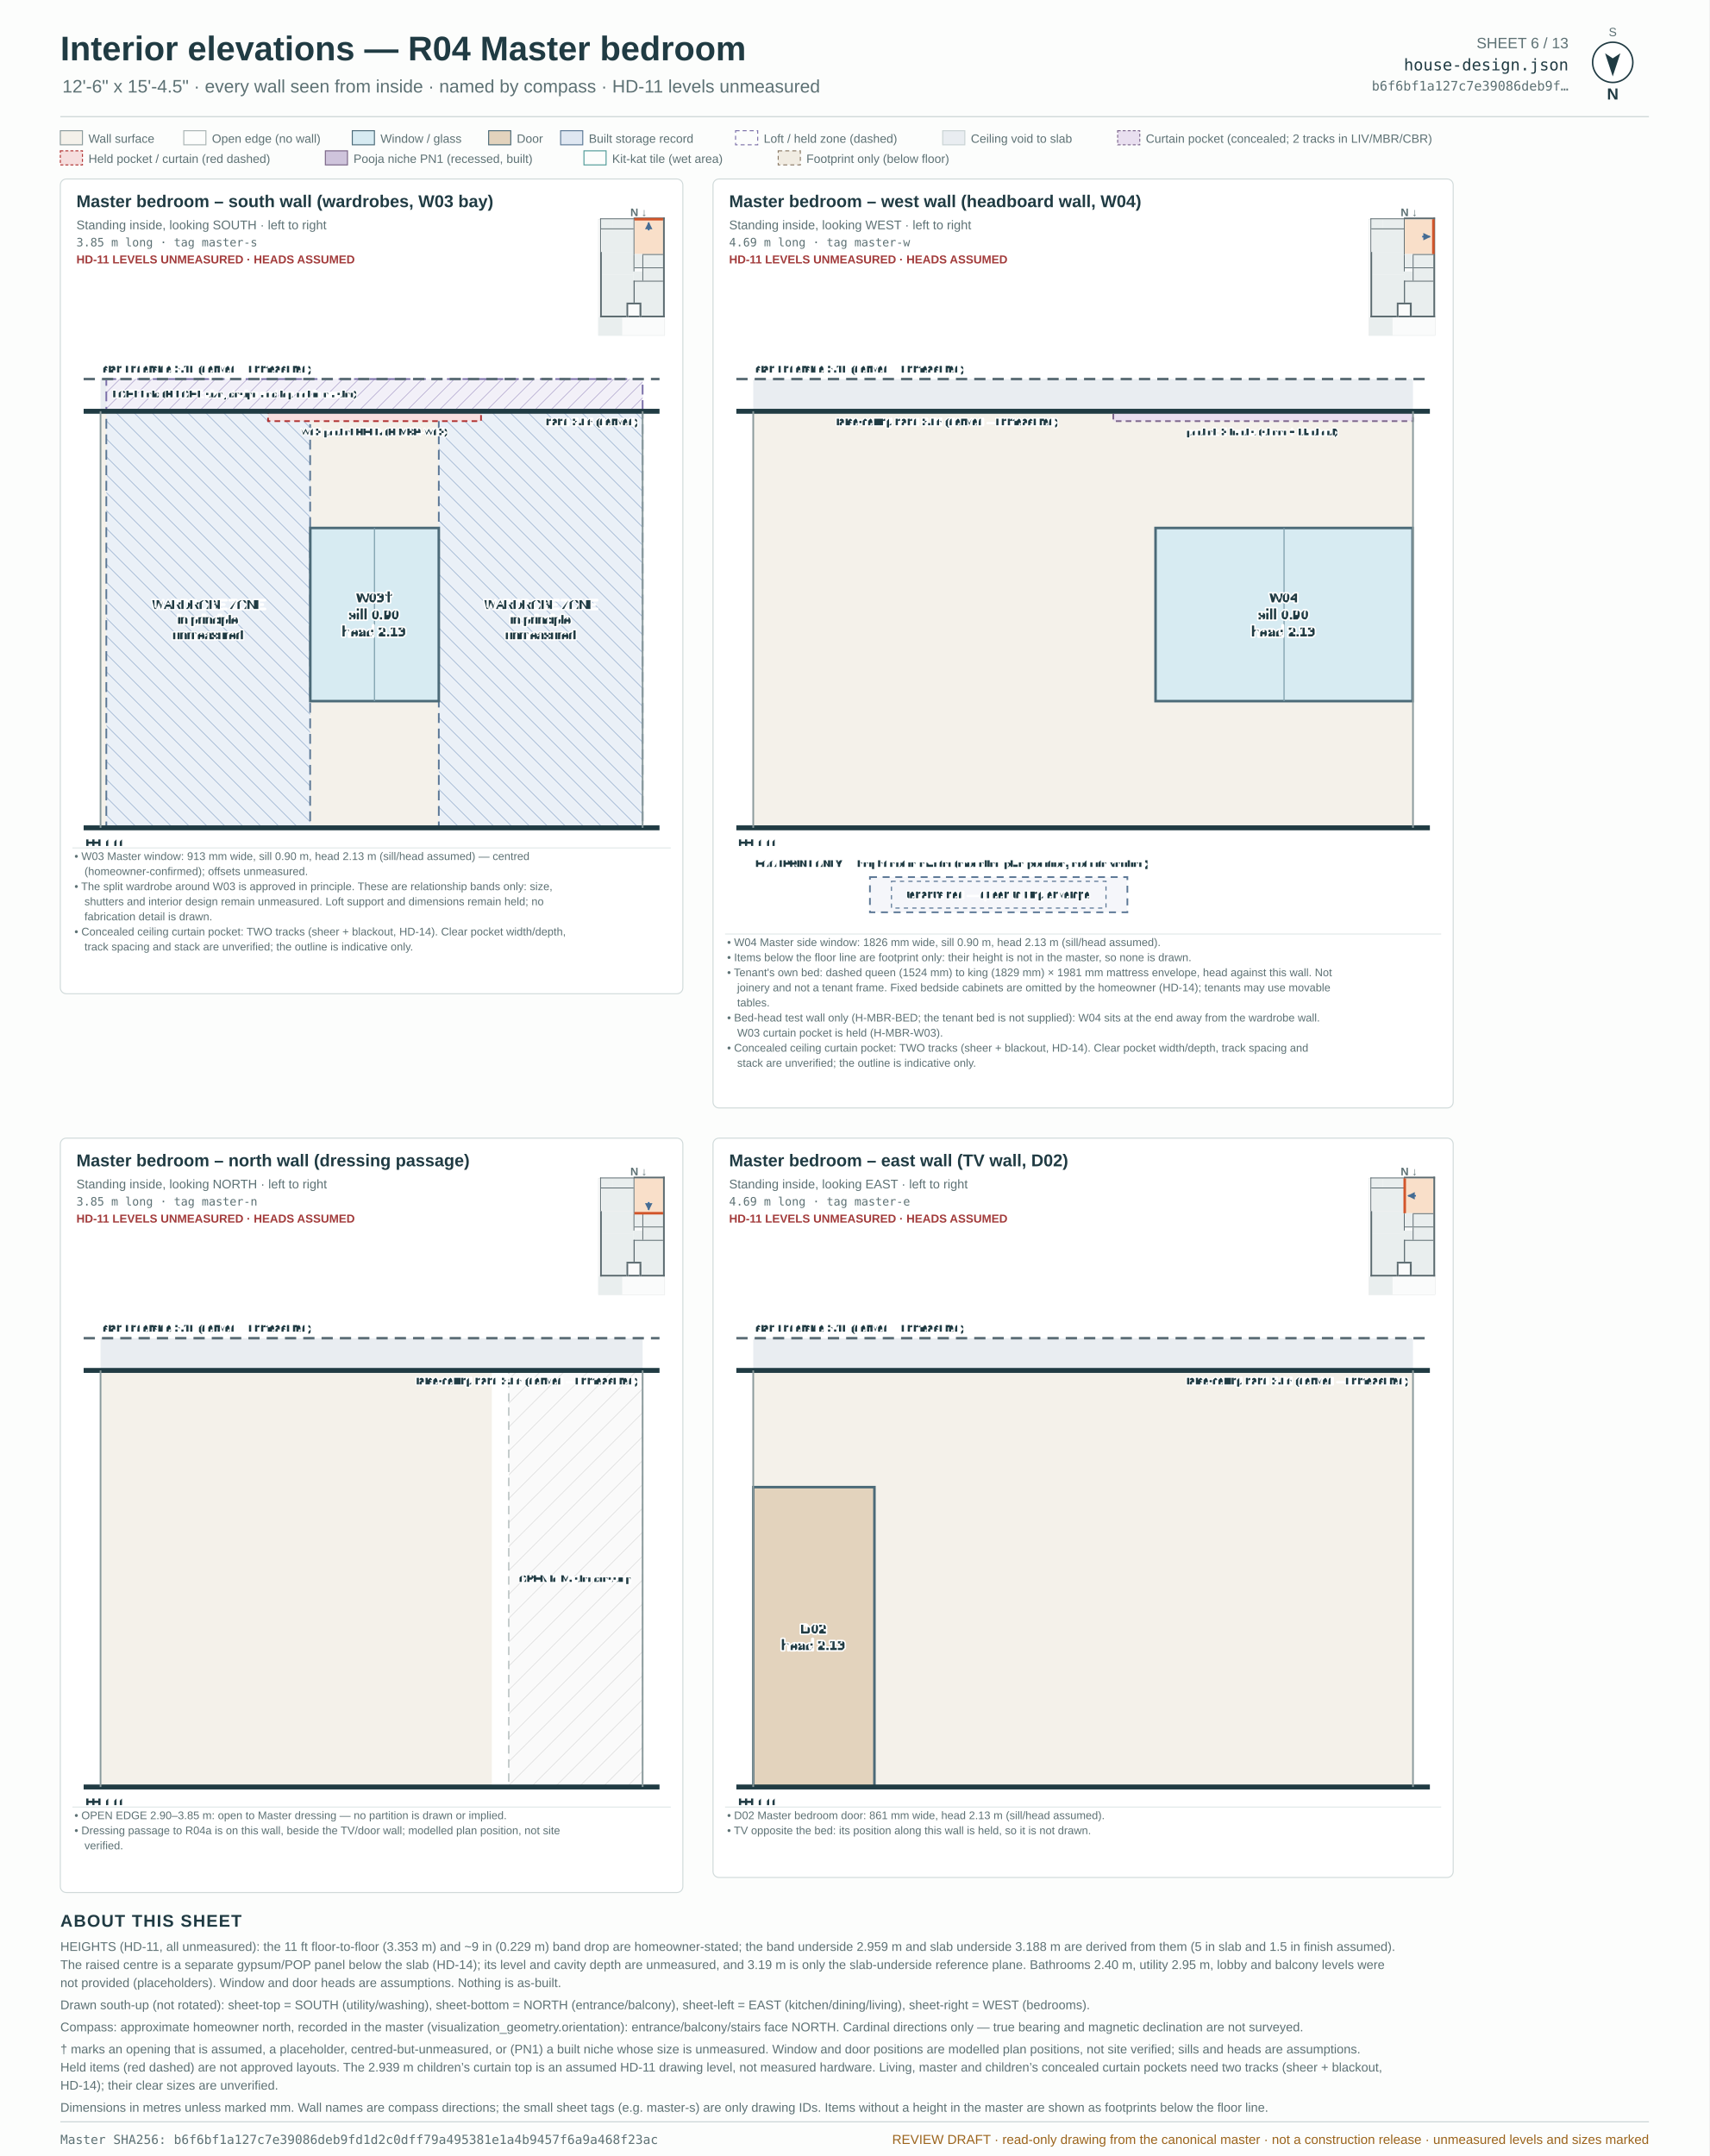
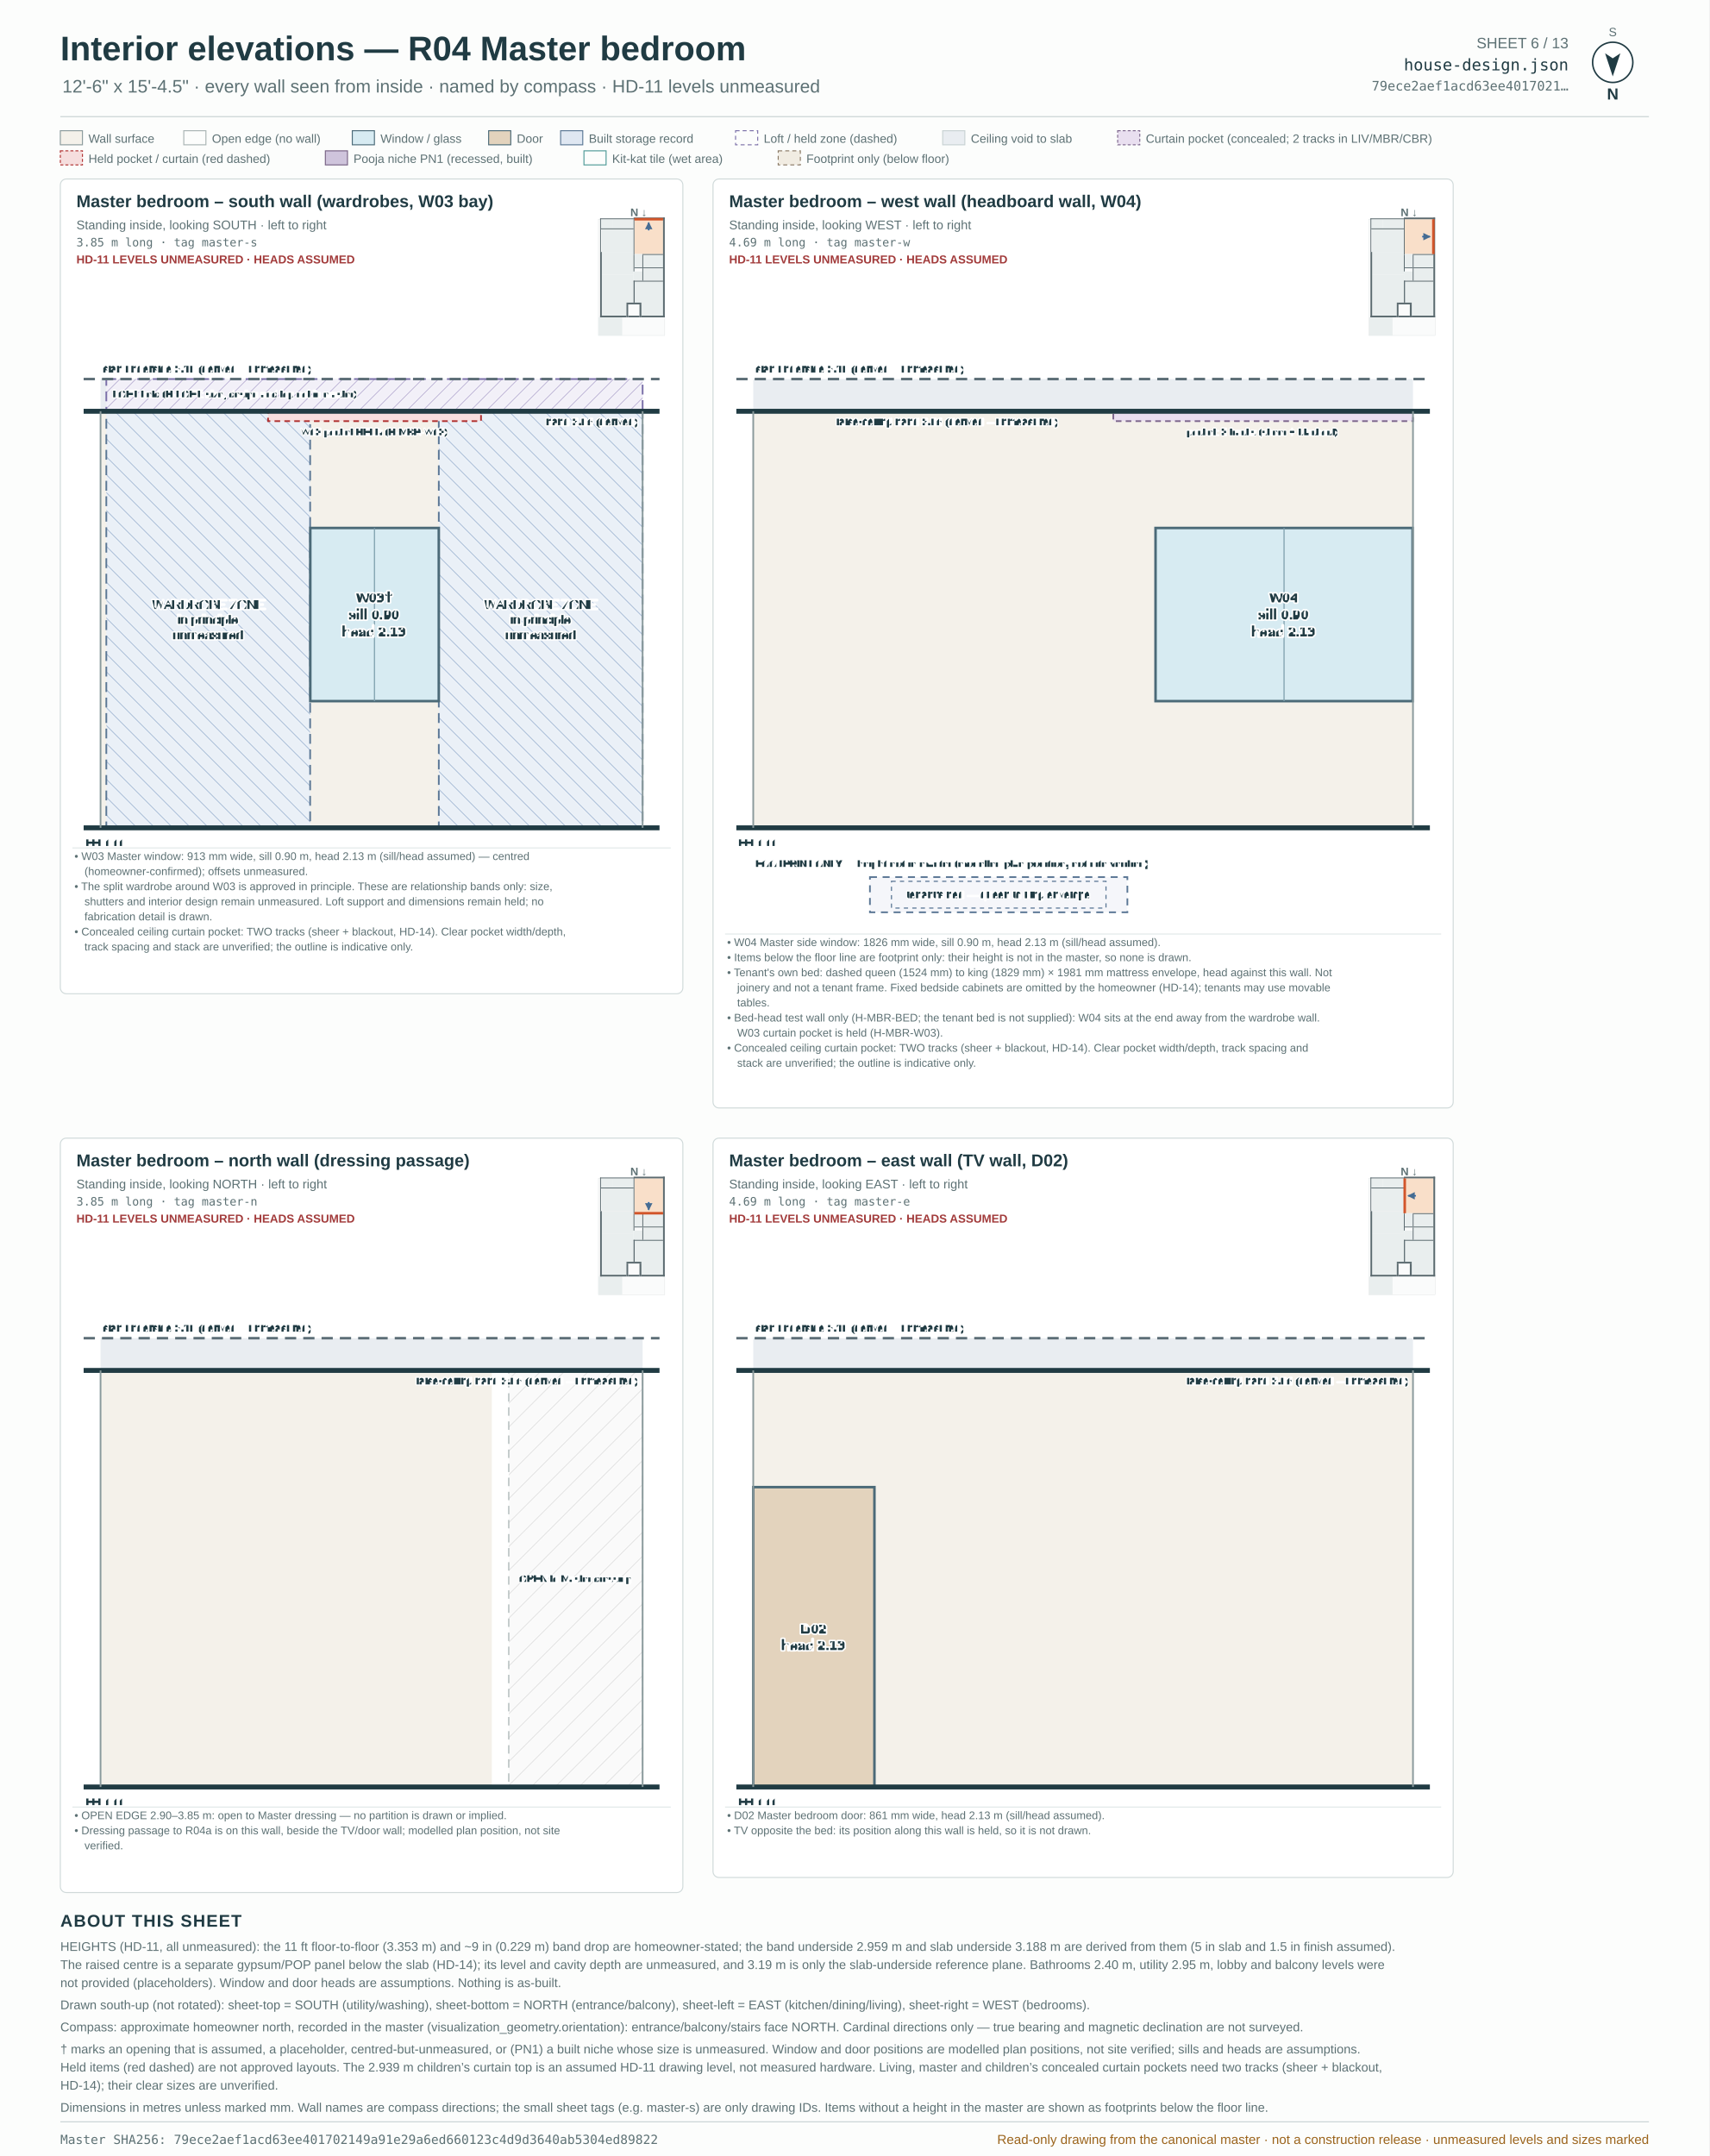
<svg xmlns="http://www.w3.org/2000/svg" width="1700" height="2144.156" viewBox="0 0 1700 2144.156" role="img" aria-labelledby="t d">
  <defs>
    <pattern id="hold" width=".10" height=".10" patternUnits="userSpaceOnUse" patternTransform="rotate(45)">
      <rect width=".10" height=".10" fill="#fbf0d7" />
      <path d="M0 0V.10" stroke="#cf9a43" stroke-width=".02" />
    </pattern>
    <pattern id="zone" width=".09" height=".09" patternUnits="userSpaceOnUse" patternTransform="rotate(-45)">
      <rect width=".09" height=".09" fill="#eaf0f7" />
      <path d="M0 0V.09" stroke="#a9bdd6" stroke-width=".011" />
    </pattern>
    <pattern id="loft" width=".08" height=".08" patternUnits="userSpaceOnUse" patternTransform="rotate(45)">
      <rect width=".08" height=".08" fill="#f2f0f8" />
      <path d="M0 0V.08" stroke="#b9b1d3" stroke-width=".010" />
    </pattern>
    <pattern id="beam" width=".08" height=".08" patternUnits="userSpaceOnUse" patternTransform="rotate(45)">
      <rect width=".08" height=".08" fill="#ecd9bd" />
      <path d="M0 0V.08" stroke="#c49a5c" stroke-width=".012" />
    </pattern>
    <pattern id="feature" width=".06" height=".06" patternUnits="userSpaceOnUse" patternTransform="rotate(90)">
      <rect width=".06" height=".06" fill="#bfe0dc" />
      <path d="M0 0V.06" stroke="#5aa39b" stroke-width=".012" />
    </pattern>
    <pattern id="plain" width=".15" height=".15" patternUnits="userSpaceOnUse">
      <rect width=".15" height=".15" fill="#f3f6f6" />
      <path d="M0 0H.15V.15" fill="none" stroke="#d6dfdf" stroke-width=".006" />
    </pattern>
    <pattern id="nowall" width=".12" height=".12" patternUnits="userSpaceOnUse" patternTransform="rotate(45)">
      <rect width=".12" height=".12" fill="#fafafa" />
      <path d="M0 0V.12" stroke="#d9d9d9" stroke-width=".008" />
    </pattern>
    <marker id="arrow" viewBox="0 0 10 10" refX="9" refY="5" markerWidth="5" markerHeight="5" orient="auto-start-reverse">
      <path d="M0 0L10 5L0 10z" fill="#466c92" />
    </marker>
  </defs>
  <style>text{font-family:"Segoe UI",Arial,sans-serif;fill:#203b43}
.mono{font-family:Consolas,monospace}.muted{fill:#5d7174}.green{fill:#266c5c}.blue{fill:#3d6288}.amber{fill:#9b641c}.red{fill:#a23b3b}
.title{font-size:34px;font-weight:600}.sub{font-size:18px}.sect{font-size:17px;font-weight:650;letter-spacing:1px}
.halo{paint-order:stroke;stroke:#fff;stroke-linejoin:round}</style>
  <rect width="1700" height="2144.156" fill="#fcfdfc" />
  <text x="60.00" y="60.00" font-size="34" class="title" text-anchor="start">Interior elevations — R04 Master bedroom</text>
  <text x="62.00" y="92.00" font-size="18" class="muted sub" text-anchor="start">12'-6" x 15'-4.5" · every wall seen from inside · named by compass · HD-11 levels unmeasured</text>
  <text x="1560.00" y="48.00" font-size="15" class="muted" text-anchor="end">SHEET 6 / 13</text>
  <text x="1560.00" y="70.00" font-size="16" class="mono" text-anchor="end">house-design.json</text>
-   <text x="1560.00" y="90.00" font-size="13" class="mono muted" text-anchor="end">b6f6bf1a127c7e39086deb9f…</text>
+   <text x="1560.00" y="90.00" font-size="13" class="mono muted" text-anchor="end">79ece2aef1acd63ee4017021…</text>
  <g id="north-arrow" data-north="sheet-bottom" transform="translate(1604 62)">
    <circle r="20" fill="#fff" stroke="#203b43" stroke-width="1.5" />
    <path d="M0 14L7.6 -9.0L0 -4.0L-7.6 -9.0Z" fill="#203b43" />
    <text y="37" font-size="16" font-weight="700" text-anchor="middle">N</text>
    <text y="-26" font-size="12" class="muted" text-anchor="middle">S</text>
  </g>
  <path d="M60 116H1640" stroke="#c8d2d3" />
  <rect x="60" y="130" width="22" height="14" fill="#f4f1ea" stroke="#8a9a9c" />
  <text x="88.00" y="142.00" font-size="12" class="muted" text-anchor="start">Wall surface</text>
  <rect x="182.8" y="130" width="22" height="14" fill="url(#nowall)" stroke="#a9b4b4" />
  <text x="210.80" y="142.00" font-size="12" class="muted" text-anchor="start">Open edge (no wall)</text>
  <rect x="350.4" y="130" width="22" height="14" fill="#d7ebf2" stroke="#4b6a78" />
  <text x="378.40" y="142.00" font-size="12" class="muted" text-anchor="start">Window / glass</text>
  <rect x="486" y="130" width="22" height="14" fill="#e3d3bd" stroke="#4b6a78" />
  <text x="514.00" y="142.00" font-size="12" class="muted" text-anchor="start">Door</text>
  <rect x="557.6" y="130" width="22" height="14" fill="#dfe7f2" stroke="#5b7795" />
  <text x="585.60" y="142.00" font-size="12" class="muted" text-anchor="start">Built storage record</text>
  <rect x="731.6" y="130" width="22" height="14" fill="url(#loft)" stroke="#7a6fa8" stroke-dasharray="4 3" />
  <text x="759.60" y="142.00" font-size="12" class="muted" text-anchor="start">Loft / held zone (dashed)</text>
  <rect x="937.6" y="130" width="22" height="14" fill="#e9edf1" stroke="#c8d2d3" />
  <text x="965.60" y="142.00" font-size="12" class="muted" text-anchor="start">Ceiling void to slab</text>
  <rect x="1111.6" y="130" width="22" height="14" fill="#e9dff0" stroke="#7c658c" stroke-dasharray="3 2" />
  <text x="1139.60" y="142.00" font-size="12" class="muted" text-anchor="start">Curtain pocket (concealed; 2 tracks in LIV/MBR/CBR)</text>
  <rect x="60" y="150" width="22" height="14" fill="#f6dede" stroke="#b02f2f" stroke-dasharray="3 2" />
  <text x="88.00" y="162.00" font-size="12" class="muted" text-anchor="start">Held pocket / curtain (red dashed)</text>
  <rect x="323.6" y="150" width="22" height="14" fill="#cfc4dc" stroke="#786385" />
  <text x="351.60" y="162.00" font-size="12" class="muted" text-anchor="start">Pooja niche PN1 (recessed, built)</text>
  <rect x="580.8" y="150" width="22" height="14" fill="url(#feature)" stroke="#4f9a98" />
  <text x="608.80" y="162.00" font-size="12" class="muted" text-anchor="start">Kit-kat tile (wet area)</text>
  <rect x="774" y="150" width="22" height="14" fill="#f1ece2" stroke="#8a7a66" stroke-dasharray="4 3" />
  <text x="802.00" y="162.00" font-size="12" class="muted" text-anchor="start">Footprint only (below floor)</text>
  <g data-panel-id="master-s" data-room-id="master" data-wall-dir="S">
    <rect x="60" y="178" width="619.161" height="810.278" fill="#fff" stroke="#cfd9d9" rx="6" />
    <text x="76.00" y="206.00" font-size="17" class="" text-anchor="start" font-weight="600">Master bedroom – south wall (wardrobes, W03 bay)</text>
    <text x="76.00" y="228.00" font-size="12.5" class="muted" text-anchor="start">Standing inside, looking SOUTH · left to right</text>
    <text x="76.00" y="245.00" font-size="11.5" class="muted mono" text-anchor="start">3.85 m long · tag master-s</text>
    <text x="76.00" y="262.00" font-size="11.5" class="red" text-anchor="start" font-weight="700">HD-11 LEVELS UNMEASURED · HEADS ASSUMED</text>
    <g data-keyplan="master-s" transform="translate(595.16 218.00) scale(7.4) translate(-0.2277 -0.2246)">
      <rect x="0.228" y="0.225" width="8.919" height="15.628" fill="#fafbfb" stroke="#d5dddd" stroke-width="0.04" />
      <path d="M0.57 0.228L2.094 0.228L2.094 1.461L0.57 1.461Z" fill="#e9eeee" stroke="none" stroke-width="0" />
      <path d="M2.094 0.228L4.955 0.228L4.955 1.461L2.094 1.461Z" fill="#e9eeee" stroke="none" stroke-width="0" />
      <path d="M0.685 1.576L4.955 1.576L4.955 4.623L0.685 4.623Z" fill="#e9eeee" stroke="none" stroke-width="0" />
      <path d="M0.685 4.623L4.955 4.623L4.955 7.706L0.685 7.706Z" fill="#e9eeee" stroke="none" stroke-width="0" />
      <path d="M0.685 7.706L4.955 7.706L4.955 11.445L4.001 11.445L4.001 13.185L0.685 13.185Z" fill="#e9eeee" stroke="none" stroke-width="0" />
      <path d="M5.064 0.225L8.915 0.225L8.915 4.912L5.064 4.912Z" fill="#f9dfc9" stroke="none" stroke-width="0" />
      <path d="M5.064 4.912L6.136 4.912L6.136 6.704L5.064 6.704Z" fill="#e9eeee" stroke="none" stroke-width="0" />
      <path d="M4.955 7.245L6.136 7.245L6.136 8.495L4.955 8.495Z" fill="#e9eeee" stroke="none" stroke-width="0" />
      <path d="M5.105 8.612L8.915 8.612L8.915 13.184L6.005 13.184L6.005 11.434L5.105 11.434Z" fill="#e9eeee" stroke="none" stroke-width="0" />
      <path d="M0.228 13.413L3.428 13.413L3.428 15.853L0.228 15.853Z" fill="#e9eeee" stroke="none" stroke-width="0" />
      <path d="M6.248 5.027L8.915 5.027L8.915 6.703L6.248 6.703Z" fill="#e9eeee" stroke="none" stroke-width="0" />
      <path d="M6.248 6.816L8.915 6.816L8.915 8.492L6.248 8.492Z" fill="#e9eeee" stroke="none" stroke-width="0" />
      <rect x="0.458" y="0.113" width="0.112" height="4.511" fill="#5c6b70" stroke="none" stroke-width="0" />
      <rect x="0.458" y="4.623" width="0.227" height="8.789" fill="#5c6b70" stroke="none" stroke-width="0" />
      <rect x="0.458" y="0.113" width="4.497" height="0.115" fill="#5c6b70" stroke="none" stroke-width="0" />
      <rect x="4.955" y="0" width="4.192" height="0.225" fill="#5c6b70" stroke="none" stroke-width="0" />
      <rect x="8.915" y="0" width="0.231" height="13.413" fill="#5c6b70" stroke="none" stroke-width="0" />
      <rect x="0.57" y="1.461" width="4.385" height="0.115" fill="#5c6b70" stroke="none" stroke-width="0" />
      <rect x="4.955" y="0.113" width="0.109" height="4.914" fill="#5c6b70" stroke="none" stroke-width="0" />
      <rect x="4.949" y="5.027" width="0.115" height="2.218" fill="#5c6b70" stroke="none" stroke-width="0" />
      <rect x="5.064" y="6.704" width="1.072" height="0.113" fill="#5c6b70" stroke="none" stroke-width="0" />
      <rect x="6.136" y="4.912" width="2.78" height="0.115" fill="#5c6b70" stroke="none" stroke-width="0" />
      <rect x="6.136" y="5.027" width="0.113" height="1.676" fill="#5c6b70" stroke="none" stroke-width="0" />
      <rect x="6.136" y="6.703" width="2.78" height="0.113" fill="#5c6b70" stroke="none" stroke-width="0" />
      <rect x="6.136" y="6.816" width="0.113" height="1.676" fill="#5c6b70" stroke="none" stroke-width="0" />
      <rect x="4.955" y="8.492" width="3.961" height="0.12" fill="#5c6b70" stroke="none" stroke-width="0" />
      <rect x="4.955" y="8.492" width="0.151" height="2.942" fill="#5c6b70" stroke="none" stroke-width="0" />
      <rect x="4.001" y="11.434" width="2.004" height="0.238" fill="#5c6b70" stroke="none" stroke-width="0" />
      <rect x="4.001" y="11.673" width="0.227" height="1.74" fill="#5c6b70" stroke="none" stroke-width="0" />
      <rect x="5.753" y="11.673" width="0.253" height="1.74" fill="#5c6b70" stroke="none" stroke-width="0" />
      <rect x="0.458" y="13.185" width="3.543" height="0.228" fill="#5c6b70" stroke="none" stroke-width="0" />
      <rect x="4.229" y="13.185" width="1.524" height="0.228" fill="#5c6b70" stroke="none" stroke-width="0" />
      <rect x="6.005" y="13.184" width="3.141" height="0.228" fill="#5c6b70" stroke="none" stroke-width="0" />
      <path d="M5.064 0.225L8.915 0.225" fill="none" stroke="#d2552a" stroke-width="0.34" stroke-linecap="butt" />
      <path d="M6.99 1.725L6.99 0.675" fill="none" stroke="#1d5fa8" stroke-width="0.2" marker-end="url(#arrow)" />
    </g>
    <text x="635.16" y="215.00" font-size="11" class="muted" text-anchor="middle" font-weight="700">N ↓</text>
    <g transform="translate(100 823.278) scale(140)">
      <rect x="0" y="-3.188" width="3.851" height="0.229" fill="#e9edf1" stroke="none" stroke-width="0" />
      <rect x="0" y="-2.959" width="3.851" height="2.959" fill="#f4f1ea" stroke="none" stroke-width="0" />
      <g data-zone="master-wardrobe-wall-held">
        <rect x="0.041" y="-2.959" width="1.448" height="2.959" fill="url(#zone)" stroke="#5b7795" stroke-width="0.012" stroke-dasharray=".07 .04" />
        <text x="0.765" y="-1.557" font-size="0.09" fill="#466c92" text-anchor="middle" class="halo" stroke-width="0.02">WARDROBE ZONE</text>
        <text x="0.765" y="-1.449" font-size="0.09" fill="#466c92" text-anchor="middle" class="halo" stroke-width="0.02">in principle</text>
        <text x="0.765" y="-1.341" font-size="0.09" fill="#466c92" text-anchor="middle" class="halo" stroke-width="0.02">unmeasured</text>
        <rect x="2.403" y="-2.959" width="1.448" height="2.959" fill="url(#zone)" stroke="#5b7795" stroke-width="0.012" stroke-dasharray=".07 .04" />
        <text x="3.127" y="-1.557" font-size="0.09" fill="#466c92" text-anchor="middle" class="halo" stroke-width="0.02">WARDROBE ZONE</text>
        <text x="3.127" y="-1.449" font-size="0.09" fill="#466c92" text-anchor="middle" class="halo" stroke-width="0.02">in principle</text>
        <text x="3.127" y="-1.341" font-size="0.09" fill="#466c92" text-anchor="middle" class="halo" stroke-width="0.02">unmeasured</text>
      </g>
      <g data-zone="master-loft-held">
        <rect x="0.041" y="-3.188" width="3.81" height="0.229" fill="url(#loft)" stroke="#7a6fa8" stroke-width="0.012" stroke-dasharray=".07 .04" />
        <text x="0.091" y="-3.059" font-size="0.07" fill="#6a5f98" text-anchor="start" class="halo" stroke-width="0.015">LOFT held (H-LOFT: size, design and top not in master)</text>
      </g>
      <g data-opening-id="master-top-window" data-opening-code="W03" data-panel-id="master-s">
        <rect x="1.49" y="-2.13" width="0.913" height="1.23" fill="#d7ebf2" stroke="#4b6a78" stroke-width="0.018" />
        <path d="M1.946 -2.13L1.946 -0.9" fill="none" stroke="#7fa0ad" stroke-width="0.008" />
        <text x="1.946" y="-1.601" font-size="0.1" fill="#203b43" text-anchor="middle" class="halo" stroke-width="0.022" font-weight="600">W03†</text>
        <text x="1.946" y="-1.481" font-size="0.1" fill="#203b43" text-anchor="middle" class="halo" stroke-width="0.022" font-weight="600">sill 0.90</text>
        <text x="1.946" y="-1.361" font-size="0.1" fill="#203b43" text-anchor="middle" class="halo" stroke-width="0.022" font-weight="600">head 2.13</text>
      </g>
      <g data-curtain-for="master-top-window">
        <rect x="1.19" y="-2.959" width="1.513" height="0.07" fill="#f6dede" stroke="#b02f2f" stroke-width="0.012" stroke-dasharray=".04 .03" />
        <text x="1.946" y="-2.789" font-size="0.07" fill="#b02f2f" text-anchor="middle" class="halo" stroke-width="0.015">W03 pocket HELD (H-MBR-W03)</text>
      </g>
      <path d="M-0.12 0L3.971 0" fill="none" stroke="#203b43" stroke-width="0.035" />
      <text x="-0.1" y="0.13" font-size="0.07" fill="#5d7174" text-anchor="start" class="halo" stroke-width="0.015">FFL 0.00</text>
      <path d="M-0.12 -3.188L3.971 -3.188" fill="none" stroke="#5d6e77" stroke-width="0.018" stroke-dasharray=".08 .05" />
      <text x="0.02" y="-3.238" font-size="0.075" fill="#5d6e77" text-anchor="start" class="halo" stroke-width="0.017">slab underside 3.19 (derived – unmeasured)</text>
      <path d="M-0.12 -2.959L3.971 -2.959" fill="none" stroke="#203b43" stroke-width="0.035" />
      <text x="3.821" y="-2.859" font-size="0.075" fill="#203b43" text-anchor="end" class="halo" stroke-width="0.017">band 2.96 (derived)</text>
      <path d="M0 0L0 -2.959" fill="none" stroke="#8a9a9c" stroke-width="0.012" />
      <path d="M3.851 0L3.851 -2.959" fill="none" stroke="#8a9a9c" stroke-width="0.012" />
    </g>
    <path d="M72 843.278H667.161" stroke="#e1e8e8" />
    <text x="74.00" y="855.28" font-size="11" class="muted" text-anchor="start">• W03 Master window: 913 mm wide, sill 0.90 m, head 2.13 m (sill/head assumed) — centred</text>
    <text x="84.00" y="870.28" font-size="11" class="muted" text-anchor="start">(homeowner-confirmed); offsets unmeasured.</text>
    <text x="74.00" y="885.28" font-size="11" class="muted" text-anchor="start">• The split wardrobe around W03 is approved in principle. These are relationship bands only: size,</text>
    <text x="84.00" y="900.28" font-size="11" class="muted" text-anchor="start">shutters and interior design remain unmeasured. Loft support and dimensions remain held; no</text>
    <text x="84.00" y="915.28" font-size="11" class="muted" text-anchor="start">fabrication detail is drawn.</text>
    <text x="74.00" y="930.28" font-size="11" class="muted" text-anchor="start">• Concealed ceiling curtain pocket: TWO tracks (sheer + blackout, HD-14). Clear pocket width/depth,</text>
    <text x="84.00" y="945.28" font-size="11" class="muted" text-anchor="start">track spacing and stack are unverified; the outline is indicative only.</text>
  </g>
  <g data-panel-id="master-w" data-room-id="master" data-wall-dir="W">
    <rect x="709.161" y="178" width="736.167" height="923.878" fill="#fff" stroke="#cfd9d9" rx="6" />
    <text x="725.16" y="206.00" font-size="17" class="" text-anchor="start" font-weight="600">Master bedroom – west wall (headboard wall, W04)</text>
    <text x="725.16" y="228.00" font-size="12.5" class="muted" text-anchor="start">Standing inside, looking WEST · left to right</text>
    <text x="725.16" y="245.00" font-size="11.5" class="muted mono" text-anchor="start">4.69 m long · tag master-w</text>
    <text x="725.16" y="262.00" font-size="11.5" class="red" text-anchor="start" font-weight="700">HD-11 LEVELS UNMEASURED · HEADS ASSUMED</text>
    <g data-keyplan="master-w" transform="translate(1361.33 218.00) scale(7.4) translate(-0.2277 -0.2246)">
      <rect x="0.228" y="0.225" width="8.919" height="15.628" fill="#fafbfb" stroke="#d5dddd" stroke-width="0.04" />
      <path d="M0.57 0.228L2.094 0.228L2.094 1.461L0.57 1.461Z" fill="#e9eeee" stroke="none" stroke-width="0" />
      <path d="M2.094 0.228L4.955 0.228L4.955 1.461L2.094 1.461Z" fill="#e9eeee" stroke="none" stroke-width="0" />
      <path d="M0.685 1.576L4.955 1.576L4.955 4.623L0.685 4.623Z" fill="#e9eeee" stroke="none" stroke-width="0" />
      <path d="M0.685 4.623L4.955 4.623L4.955 7.706L0.685 7.706Z" fill="#e9eeee" stroke="none" stroke-width="0" />
      <path d="M0.685 7.706L4.955 7.706L4.955 11.445L4.001 11.445L4.001 13.185L0.685 13.185Z" fill="#e9eeee" stroke="none" stroke-width="0" />
      <path d="M5.064 0.225L8.915 0.225L8.915 4.912L5.064 4.912Z" fill="#f9dfc9" stroke="none" stroke-width="0" />
      <path d="M5.064 4.912L6.136 4.912L6.136 6.704L5.064 6.704Z" fill="#e9eeee" stroke="none" stroke-width="0" />
      <path d="M4.955 7.245L6.136 7.245L6.136 8.495L4.955 8.495Z" fill="#e9eeee" stroke="none" stroke-width="0" />
      <path d="M5.105 8.612L8.915 8.612L8.915 13.184L6.005 13.184L6.005 11.434L5.105 11.434Z" fill="#e9eeee" stroke="none" stroke-width="0" />
      <path d="M0.228 13.413L3.428 13.413L3.428 15.853L0.228 15.853Z" fill="#e9eeee" stroke="none" stroke-width="0" />
      <path d="M6.248 5.027L8.915 5.027L8.915 6.703L6.248 6.703Z" fill="#e9eeee" stroke="none" stroke-width="0" />
      <path d="M6.248 6.816L8.915 6.816L8.915 8.492L6.248 8.492Z" fill="#e9eeee" stroke="none" stroke-width="0" />
      <rect x="0.458" y="0.113" width="0.112" height="4.511" fill="#5c6b70" stroke="none" stroke-width="0" />
      <rect x="0.458" y="4.623" width="0.227" height="8.789" fill="#5c6b70" stroke="none" stroke-width="0" />
      <rect x="0.458" y="0.113" width="4.497" height="0.115" fill="#5c6b70" stroke="none" stroke-width="0" />
      <rect x="4.955" y="0" width="4.192" height="0.225" fill="#5c6b70" stroke="none" stroke-width="0" />
      <rect x="8.915" y="0" width="0.231" height="13.413" fill="#5c6b70" stroke="none" stroke-width="0" />
      <rect x="0.57" y="1.461" width="4.385" height="0.115" fill="#5c6b70" stroke="none" stroke-width="0" />
      <rect x="4.955" y="0.113" width="0.109" height="4.914" fill="#5c6b70" stroke="none" stroke-width="0" />
      <rect x="4.949" y="5.027" width="0.115" height="2.218" fill="#5c6b70" stroke="none" stroke-width="0" />
      <rect x="5.064" y="6.704" width="1.072" height="0.113" fill="#5c6b70" stroke="none" stroke-width="0" />
      <rect x="6.136" y="4.912" width="2.78" height="0.115" fill="#5c6b70" stroke="none" stroke-width="0" />
      <rect x="6.136" y="5.027" width="0.113" height="1.676" fill="#5c6b70" stroke="none" stroke-width="0" />
      <rect x="6.136" y="6.703" width="2.78" height="0.113" fill="#5c6b70" stroke="none" stroke-width="0" />
      <rect x="6.136" y="6.816" width="0.113" height="1.676" fill="#5c6b70" stroke="none" stroke-width="0" />
      <rect x="4.955" y="8.492" width="3.961" height="0.12" fill="#5c6b70" stroke="none" stroke-width="0" />
      <rect x="4.955" y="8.492" width="0.151" height="2.942" fill="#5c6b70" stroke="none" stroke-width="0" />
      <rect x="4.001" y="11.434" width="2.004" height="0.238" fill="#5c6b70" stroke="none" stroke-width="0" />
      <rect x="4.001" y="11.673" width="0.227" height="1.74" fill="#5c6b70" stroke="none" stroke-width="0" />
      <rect x="5.753" y="11.673" width="0.253" height="1.74" fill="#5c6b70" stroke="none" stroke-width="0" />
      <rect x="0.458" y="13.185" width="3.543" height="0.228" fill="#5c6b70" stroke="none" stroke-width="0" />
      <rect x="4.229" y="13.185" width="1.524" height="0.228" fill="#5c6b70" stroke="none" stroke-width="0" />
      <rect x="6.005" y="13.184" width="3.141" height="0.228" fill="#5c6b70" stroke="none" stroke-width="0" />
      <path d="M8.915 0.225L8.915 4.912" fill="none" stroke="#d2552a" stroke-width="0.34" stroke-linecap="butt" />
      <path d="M7.415 2.568L8.465 2.568" fill="none" stroke="#1d5fa8" stroke-width="0.2" marker-end="url(#arrow)" />
    </g>
    <text x="1401.33" y="215.00" font-size="11" class="muted" text-anchor="middle" font-weight="700">N ↓</text>
    <g transform="translate(749.1607 823.278) scale(140)">
      <rect x="0" y="-3.188" width="4.687" height="0.229" fill="#e9edf1" stroke="none" stroke-width="0" />
      <rect x="0" y="-2.959" width="4.687" height="2.959" fill="#f4f1ea" stroke="none" stroke-width="0" />
      <g data-opening-id="master-window" data-opening-code="W04" data-panel-id="master-w">
        <rect x="2.858" y="-2.13" width="1.826" height="1.23" fill="#d7ebf2" stroke="#4b6a78" stroke-width="0.018" />
        <path d="M3.771 -2.13L3.771 -0.9" fill="none" stroke="#7fa0ad" stroke-width="0.008" />
        <text x="3.771" y="-1.601" font-size="0.1" fill="#203b43" text-anchor="middle" class="halo" stroke-width="0.022" font-weight="600">W04</text>
        <text x="3.771" y="-1.481" font-size="0.1" fill="#203b43" text-anchor="middle" class="halo" stroke-width="0.022" font-weight="600">sill 0.90</text>
        <text x="3.771" y="-1.361" font-size="0.1" fill="#203b43" text-anchor="middle" class="halo" stroke-width="0.022" font-weight="600">head 2.13</text>
      </g>
      <g data-curtain-for="master-window">
        <rect x="2.558" y="-2.959" width="2.129" height="0.07" fill="#e9dff0" stroke="#7c658c" stroke-width="0.012" stroke-dasharray=".04 .03" />
        <text x="3.622" y="-2.789" font-size="0.07" fill="#6a5580" text-anchor="middle" class="halo" stroke-width="0.015">pocket: 2 tracks (sheer + blackout)</text>
      </g>
      <path d="M-0.12 0L4.807 0" fill="none" stroke="#203b43" stroke-width="0.035" />
      <text x="-0.1" y="0.13" font-size="0.07" fill="#5d7174" text-anchor="start" class="halo" stroke-width="0.015">FFL 0.00</text>
      <path d="M-0.12 -3.188L4.807 -3.188" fill="none" stroke="#5d6e77" stroke-width="0.018" stroke-dasharray=".08 .05" />
      <text x="0.02" y="-3.238" font-size="0.075" fill="#5d6e77" text-anchor="start" class="halo" stroke-width="0.017">slab underside 3.19 (derived – unmeasured)</text>
      <path d="M-0.12 -2.959L4.807 -2.959" fill="none" stroke="#203b43" stroke-width="0.035" />
      <text x="0.594" y="-2.859" font-size="0.075" fill="#203b43" text-anchor="start" class="halo" stroke-width="0.017">false-ceiling band 2.96 (derived – unmeasured)</text>
      <path d="M0 0L0 -2.959" fill="none" stroke="#8a9a9c" stroke-width="0.012" />
      <path d="M4.687 0L4.687 -2.959" fill="none" stroke="#8a9a9c" stroke-width="0.012" />
      <text x="0.02" y="0.28" font-size="0.07" fill="#9b641c" text-anchor="start" class="halo" stroke-width="0.015" font-weight="600">FOOTPRINT ONLY — height not in master (modelled plan position; not site verified)</text>
      <g data-item-id="TENANT-BED-R04" data-item-kind="tenant-bed" data-panel-id="master-w" data-footprint-only="true">
        <rect x="0.829" y="0.35" width="1.829" height="0.25" fill="#f5f6fa" stroke="#5b7795" stroke-width="0.012" stroke-dasharray=".05 .04" />
        <rect x="0.982" y="0.38" width="1.524" height="0.19" fill="none" stroke="#5b7795" stroke-width="0.008" stroke-dasharray=".03 .03" />
        <text x="1.744" y="0.5" font-size="0.075" fill="#203b43" text-anchor="middle" class="halo" stroke-width="0.017">tenant's bed — queen to king envelope</text>
      </g>
    </g>
    <path d="M721.161 928.878H1433.328" stroke="#e1e8e8" />
    <text x="723.16" y="940.88" font-size="11" class="muted" text-anchor="start">• W04 Master side window: 1826 mm wide, sill 0.90 m, head 2.13 m (sill/head assumed).</text>
    <text x="723.16" y="955.88" font-size="11" class="muted" text-anchor="start">• Items below the floor line are footprint only: their height is not in the master, so none is drawn.</text>
    <text x="723.16" y="970.88" font-size="11" class="muted" text-anchor="start">• Tenant's own bed: dashed queen (1524 mm) to king (1829 mm) × 1981 mm mattress envelope, head against this wall. Not</text>
    <text x="733.16" y="985.88" font-size="11" class="muted" text-anchor="start">joinery and not a tenant frame. Fixed bedside cabinets are omitted by the homeowner (HD-14); tenants may use movable</text>
    <text x="733.16" y="1000.88" font-size="11" class="muted" text-anchor="start">tables.</text>
    <text x="723.16" y="1015.88" font-size="11" class="muted" text-anchor="start">• Bed-head test wall only (H-MBR-BED; the tenant bed is not supplied): W04 sits at the end away from the wardrobe wall.</text>
    <text x="733.16" y="1030.88" font-size="11" class="muted" text-anchor="start">W03 curtain pocket is held (H-MBR-W03).</text>
    <text x="723.16" y="1045.88" font-size="11" class="muted" text-anchor="start">• Concealed ceiling curtain pocket: TWO tracks (sheer + blackout, HD-14). Clear pocket width/depth, track spacing and</text>
    <text x="733.16" y="1060.88" font-size="11" class="muted" text-anchor="start">stack are unverified; the outline is indicative only.</text>
  </g>
  <g data-panel-id="master-n" data-room-id="master" data-wall-dir="N">
    <rect x="60" y="1131.878" width="619.161" height="750.278" fill="#fff" stroke="#cfd9d9" rx="6" />
    <text x="76.00" y="1159.88" font-size="17" class="" text-anchor="start" font-weight="600">Master bedroom – north wall (dressing passage)</text>
    <text x="76.00" y="1181.88" font-size="12.5" class="muted" text-anchor="start">Standing inside, looking NORTH · left to right</text>
    <text x="76.00" y="1198.88" font-size="11.5" class="muted mono" text-anchor="start">3.85 m long · tag master-n</text>
    <text x="76.00" y="1215.88" font-size="11.5" class="red" text-anchor="start" font-weight="700">HD-11 LEVELS UNMEASURED · HEADS ASSUMED</text>
    <g data-keyplan="master-n" transform="translate(595.16 1171.88) scale(7.4) translate(-0.2277 -0.2246)">
      <rect x="0.228" y="0.225" width="8.919" height="15.628" fill="#fafbfb" stroke="#d5dddd" stroke-width="0.04" />
      <path d="M0.57 0.228L2.094 0.228L2.094 1.461L0.57 1.461Z" fill="#e9eeee" stroke="none" stroke-width="0" />
      <path d="M2.094 0.228L4.955 0.228L4.955 1.461L2.094 1.461Z" fill="#e9eeee" stroke="none" stroke-width="0" />
      <path d="M0.685 1.576L4.955 1.576L4.955 4.623L0.685 4.623Z" fill="#e9eeee" stroke="none" stroke-width="0" />
      <path d="M0.685 4.623L4.955 4.623L4.955 7.706L0.685 7.706Z" fill="#e9eeee" stroke="none" stroke-width="0" />
      <path d="M0.685 7.706L4.955 7.706L4.955 11.445L4.001 11.445L4.001 13.185L0.685 13.185Z" fill="#e9eeee" stroke="none" stroke-width="0" />
      <path d="M5.064 0.225L8.915 0.225L8.915 4.912L5.064 4.912Z" fill="#f9dfc9" stroke="none" stroke-width="0" />
      <path d="M5.064 4.912L6.136 4.912L6.136 6.704L5.064 6.704Z" fill="#e9eeee" stroke="none" stroke-width="0" />
      <path d="M4.955 7.245L6.136 7.245L6.136 8.495L4.955 8.495Z" fill="#e9eeee" stroke="none" stroke-width="0" />
      <path d="M5.105 8.612L8.915 8.612L8.915 13.184L6.005 13.184L6.005 11.434L5.105 11.434Z" fill="#e9eeee" stroke="none" stroke-width="0" />
      <path d="M0.228 13.413L3.428 13.413L3.428 15.853L0.228 15.853Z" fill="#e9eeee" stroke="none" stroke-width="0" />
      <path d="M6.248 5.027L8.915 5.027L8.915 6.703L6.248 6.703Z" fill="#e9eeee" stroke="none" stroke-width="0" />
      <path d="M6.248 6.816L8.915 6.816L8.915 8.492L6.248 8.492Z" fill="#e9eeee" stroke="none" stroke-width="0" />
      <rect x="0.458" y="0.113" width="0.112" height="4.511" fill="#5c6b70" stroke="none" stroke-width="0" />
      <rect x="0.458" y="4.623" width="0.227" height="8.789" fill="#5c6b70" stroke="none" stroke-width="0" />
      <rect x="0.458" y="0.113" width="4.497" height="0.115" fill="#5c6b70" stroke="none" stroke-width="0" />
      <rect x="4.955" y="0" width="4.192" height="0.225" fill="#5c6b70" stroke="none" stroke-width="0" />
      <rect x="8.915" y="0" width="0.231" height="13.413" fill="#5c6b70" stroke="none" stroke-width="0" />
      <rect x="0.57" y="1.461" width="4.385" height="0.115" fill="#5c6b70" stroke="none" stroke-width="0" />
      <rect x="4.955" y="0.113" width="0.109" height="4.914" fill="#5c6b70" stroke="none" stroke-width="0" />
      <rect x="4.949" y="5.027" width="0.115" height="2.218" fill="#5c6b70" stroke="none" stroke-width="0" />
      <rect x="5.064" y="6.704" width="1.072" height="0.113" fill="#5c6b70" stroke="none" stroke-width="0" />
      <rect x="6.136" y="4.912" width="2.78" height="0.115" fill="#5c6b70" stroke="none" stroke-width="0" />
      <rect x="6.136" y="5.027" width="0.113" height="1.676" fill="#5c6b70" stroke="none" stroke-width="0" />
      <rect x="6.136" y="6.703" width="2.78" height="0.113" fill="#5c6b70" stroke="none" stroke-width="0" />
      <rect x="6.136" y="6.816" width="0.113" height="1.676" fill="#5c6b70" stroke="none" stroke-width="0" />
      <rect x="4.955" y="8.492" width="3.961" height="0.12" fill="#5c6b70" stroke="none" stroke-width="0" />
      <rect x="4.955" y="8.492" width="0.151" height="2.942" fill="#5c6b70" stroke="none" stroke-width="0" />
      <rect x="4.001" y="11.434" width="2.004" height="0.238" fill="#5c6b70" stroke="none" stroke-width="0" />
      <rect x="4.001" y="11.673" width="0.227" height="1.74" fill="#5c6b70" stroke="none" stroke-width="0" />
      <rect x="5.753" y="11.673" width="0.253" height="1.74" fill="#5c6b70" stroke="none" stroke-width="0" />
      <rect x="0.458" y="13.185" width="3.543" height="0.228" fill="#5c6b70" stroke="none" stroke-width="0" />
      <rect x="4.229" y="13.185" width="1.524" height="0.228" fill="#5c6b70" stroke="none" stroke-width="0" />
      <rect x="6.005" y="13.184" width="3.141" height="0.228" fill="#5c6b70" stroke="none" stroke-width="0" />
      <path d="M5.064 4.912L8.915 4.912" fill="none" stroke="#d2552a" stroke-width="0.34" stroke-linecap="butt" />
      <path d="M6.99 3.412L6.99 4.462" fill="none" stroke="#1d5fa8" stroke-width="0.2" marker-end="url(#arrow)" />
    </g>
    <text x="635.16" y="1168.88" font-size="11" class="muted" text-anchor="middle" font-weight="700">N ↓</text>
    <g transform="translate(100 1777.156) scale(140)">
      <rect x="0" y="-3.188" width="3.851" height="0.229" fill="#e9edf1" stroke="none" stroke-width="0" />
      <rect x="0" y="-2.959" width="2.78" height="2.959" fill="#f4f1ea" stroke="none" stroke-width="0" />
      <rect x="2.9" y="-2.959" width="0.952" height="2.959" fill="url(#nowall)" stroke="#a9b4b4" stroke-width="0.008" stroke-dasharray=".06 .04" />
      <text x="3.375" y="-1.456" font-size="0.07" fill="#6b7b7d" text-anchor="middle" class="halo" stroke-width="0.015">OPEN to Master dressing</text>
      <path d="M-0.12 0L3.971 0" fill="none" stroke="#203b43" stroke-width="0.035" />
      <text x="-0.1" y="0.13" font-size="0.07" fill="#5d7174" text-anchor="start" class="halo" stroke-width="0.015">FFL 0.00</text>
      <path d="M-0.12 -3.188L3.971 -3.188" fill="none" stroke="#5d6e77" stroke-width="0.018" stroke-dasharray=".08 .05" />
      <text x="0.02" y="-3.238" font-size="0.075" fill="#5d6e77" text-anchor="start" class="halo" stroke-width="0.017">slab underside 3.19 (derived – unmeasured)</text>
      <path d="M-0.12 -2.959L3.971 -2.959" fill="none" stroke="#203b43" stroke-width="0.035" />
      <text x="3.821" y="-2.859" font-size="0.075" fill="#203b43" text-anchor="end" class="halo" stroke-width="0.017">false-ceiling band 2.96 (derived – unmeasured)</text>
      <path d="M0 0L0 -2.959" fill="none" stroke="#8a9a9c" stroke-width="0.012" />
      <path d="M3.851 0L3.851 -2.959" fill="none" stroke="#8a9a9c" stroke-width="0.012" />
    </g>
    <path d="M72 1797.156H667.161" stroke="#e1e8e8" />
    <text x="74.00" y="1809.16" font-size="11" class="muted" text-anchor="start">• OPEN EDGE 2.90–3.85 m: open to Master dressing — no partition is drawn or implied.</text>
    <text x="74.00" y="1824.16" font-size="11" class="muted" text-anchor="start">• Dressing passage to R04a is on this wall, beside the TV/door wall; modelled plan position, not site</text>
    <text x="84.00" y="1839.16" font-size="11" class="muted" text-anchor="start">verified.</text>
  </g>
  <g data-panel-id="master-e" data-room-id="master" data-wall-dir="E">
    <rect x="709.161" y="1131.878" width="736.167" height="735.278" fill="#fff" stroke="#cfd9d9" rx="6" />
    <text x="725.16" y="1159.88" font-size="17" class="" text-anchor="start" font-weight="600">Master bedroom – east wall (TV wall, D02)</text>
    <text x="725.16" y="1181.88" font-size="12.5" class="muted" text-anchor="start">Standing inside, looking EAST · left to right</text>
    <text x="725.16" y="1198.88" font-size="11.5" class="muted mono" text-anchor="start">4.69 m long · tag master-e</text>
    <text x="725.16" y="1215.88" font-size="11.5" class="red" text-anchor="start" font-weight="700">HD-11 LEVELS UNMEASURED · HEADS ASSUMED</text>
    <g data-keyplan="master-e" transform="translate(1361.33 1171.88) scale(7.4) translate(-0.2277 -0.2246)">
      <rect x="0.228" y="0.225" width="8.919" height="15.628" fill="#fafbfb" stroke="#d5dddd" stroke-width="0.04" />
      <path d="M0.57 0.228L2.094 0.228L2.094 1.461L0.57 1.461Z" fill="#e9eeee" stroke="none" stroke-width="0" />
      <path d="M2.094 0.228L4.955 0.228L4.955 1.461L2.094 1.461Z" fill="#e9eeee" stroke="none" stroke-width="0" />
      <path d="M0.685 1.576L4.955 1.576L4.955 4.623L0.685 4.623Z" fill="#e9eeee" stroke="none" stroke-width="0" />
      <path d="M0.685 4.623L4.955 4.623L4.955 7.706L0.685 7.706Z" fill="#e9eeee" stroke="none" stroke-width="0" />
      <path d="M0.685 7.706L4.955 7.706L4.955 11.445L4.001 11.445L4.001 13.185L0.685 13.185Z" fill="#e9eeee" stroke="none" stroke-width="0" />
      <path d="M5.064 0.225L8.915 0.225L8.915 4.912L5.064 4.912Z" fill="#f9dfc9" stroke="none" stroke-width="0" />
      <path d="M5.064 4.912L6.136 4.912L6.136 6.704L5.064 6.704Z" fill="#e9eeee" stroke="none" stroke-width="0" />
      <path d="M4.955 7.245L6.136 7.245L6.136 8.495L4.955 8.495Z" fill="#e9eeee" stroke="none" stroke-width="0" />
      <path d="M5.105 8.612L8.915 8.612L8.915 13.184L6.005 13.184L6.005 11.434L5.105 11.434Z" fill="#e9eeee" stroke="none" stroke-width="0" />
      <path d="M0.228 13.413L3.428 13.413L3.428 15.853L0.228 15.853Z" fill="#e9eeee" stroke="none" stroke-width="0" />
      <path d="M6.248 5.027L8.915 5.027L8.915 6.703L6.248 6.703Z" fill="#e9eeee" stroke="none" stroke-width="0" />
      <path d="M6.248 6.816L8.915 6.816L8.915 8.492L6.248 8.492Z" fill="#e9eeee" stroke="none" stroke-width="0" />
      <rect x="0.458" y="0.113" width="0.112" height="4.511" fill="#5c6b70" stroke="none" stroke-width="0" />
      <rect x="0.458" y="4.623" width="0.227" height="8.789" fill="#5c6b70" stroke="none" stroke-width="0" />
      <rect x="0.458" y="0.113" width="4.497" height="0.115" fill="#5c6b70" stroke="none" stroke-width="0" />
      <rect x="4.955" y="0" width="4.192" height="0.225" fill="#5c6b70" stroke="none" stroke-width="0" />
      <rect x="8.915" y="0" width="0.231" height="13.413" fill="#5c6b70" stroke="none" stroke-width="0" />
      <rect x="0.57" y="1.461" width="4.385" height="0.115" fill="#5c6b70" stroke="none" stroke-width="0" />
      <rect x="4.955" y="0.113" width="0.109" height="4.914" fill="#5c6b70" stroke="none" stroke-width="0" />
      <rect x="4.949" y="5.027" width="0.115" height="2.218" fill="#5c6b70" stroke="none" stroke-width="0" />
      <rect x="5.064" y="6.704" width="1.072" height="0.113" fill="#5c6b70" stroke="none" stroke-width="0" />
      <rect x="6.136" y="4.912" width="2.78" height="0.115" fill="#5c6b70" stroke="none" stroke-width="0" />
      <rect x="6.136" y="5.027" width="0.113" height="1.676" fill="#5c6b70" stroke="none" stroke-width="0" />
      <rect x="6.136" y="6.703" width="2.78" height="0.113" fill="#5c6b70" stroke="none" stroke-width="0" />
      <rect x="6.136" y="6.816" width="0.113" height="1.676" fill="#5c6b70" stroke="none" stroke-width="0" />
      <rect x="4.955" y="8.492" width="3.961" height="0.12" fill="#5c6b70" stroke="none" stroke-width="0" />
      <rect x="4.955" y="8.492" width="0.151" height="2.942" fill="#5c6b70" stroke="none" stroke-width="0" />
      <rect x="4.001" y="11.434" width="2.004" height="0.238" fill="#5c6b70" stroke="none" stroke-width="0" />
      <rect x="4.001" y="11.673" width="0.227" height="1.74" fill="#5c6b70" stroke="none" stroke-width="0" />
      <rect x="5.753" y="11.673" width="0.253" height="1.74" fill="#5c6b70" stroke="none" stroke-width="0" />
      <rect x="0.458" y="13.185" width="3.543" height="0.228" fill="#5c6b70" stroke="none" stroke-width="0" />
      <rect x="4.229" y="13.185" width="1.524" height="0.228" fill="#5c6b70" stroke="none" stroke-width="0" />
      <rect x="6.005" y="13.184" width="3.141" height="0.228" fill="#5c6b70" stroke="none" stroke-width="0" />
      <path d="M5.064 0.225L5.064 4.912" fill="none" stroke="#d2552a" stroke-width="0.34" stroke-linecap="butt" />
      <path d="M6.564 2.568L5.514 2.568" fill="none" stroke="#1d5fa8" stroke-width="0.2" marker-end="url(#arrow)" />
    </g>
    <text x="1401.33" y="1168.88" font-size="11" class="muted" text-anchor="middle" font-weight="700">N ↓</text>
    <g transform="translate(749.1607 1777.156) scale(140)">
      <rect x="0" y="-3.188" width="4.687" height="0.229" fill="#e9edf1" stroke="none" stroke-width="0" />
      <rect x="0" y="-2.959" width="4.687" height="2.959" fill="#f4f1ea" stroke="none" stroke-width="0" />
      <g data-opening-id="master-door" data-opening-code="D02" data-panel-id="master-e">
        <rect x="0" y="-2.13" width="0.861" height="2.13" fill="#e3d3bd" stroke="#4b6a78" stroke-width="0.018" />
        <text x="0.431" y="-1.091" font-size="0.1" fill="#203b43" text-anchor="middle" class="halo" stroke-width="0.022" font-weight="600">D02</text>
        <text x="0.431" y="-0.971" font-size="0.1" fill="#203b43" text-anchor="middle" class="halo" stroke-width="0.022" font-weight="600">head 2.13</text>
      </g>
      <path d="M-0.12 0L4.807 0" fill="none" stroke="#203b43" stroke-width="0.035" />
      <text x="-0.1" y="0.13" font-size="0.07" fill="#5d7174" text-anchor="start" class="halo" stroke-width="0.015">FFL 0.00</text>
      <path d="M-0.12 -3.188L4.807 -3.188" fill="none" stroke="#5d6e77" stroke-width="0.018" stroke-dasharray=".08 .05" />
      <text x="0.02" y="-3.238" font-size="0.075" fill="#5d6e77" text-anchor="start" class="halo" stroke-width="0.017">slab underside 3.19 (derived – unmeasured)</text>
      <path d="M-0.12 -2.959L4.807 -2.959" fill="none" stroke="#203b43" stroke-width="0.035" />
      <text x="4.657" y="-2.859" font-size="0.075" fill="#203b43" text-anchor="end" class="halo" stroke-width="0.017">false-ceiling band 2.96 (derived – unmeasured)</text>
      <path d="M0 0L0 -2.959" fill="none" stroke="#8a9a9c" stroke-width="0.012" />
      <path d="M4.687 0L4.687 -2.959" fill="none" stroke="#8a9a9c" stroke-width="0.012" />
    </g>
    <path d="M721.161 1797.156H1433.328" stroke="#e1e8e8" />
    <text x="723.16" y="1809.16" font-size="11" class="muted" text-anchor="start">• D02 Master bedroom door: 861 mm wide, head 2.13 m (sill/head assumed).</text>
    <text x="723.16" y="1824.16" font-size="11" class="muted" text-anchor="start">• TV opposite the bed: its position along this wall is held, so it is not drawn.</text>
  </g>
  <text x="60.00" y="1916.16" font-size="15" class="sect" text-anchor="start">ABOUT THIS SHEET</text>
  <text x="60.00" y="1940.16" font-size="12.5" class="muted" text-anchor="start">HEIGHTS (HD-11, all unmeasured): the 11 ft floor-to-floor (3.353 m) and ~9 in (0.229 m) band drop are homeowner-stated; the band underside 2.959 m and slab underside 3.188 m are derived from them (5 in slab and 1.5 in finish assumed).</text>
  <text x="60.00" y="1958.16" font-size="12.5" class="muted" text-anchor="start">The raised centre is a separate gypsum/POP panel below the slab (HD-14); its level and cavity depth are unmeasured, and 3.19 m is only the slab-underside reference plane. Bathrooms 2.40 m, utility 2.95 m, lobby and balcony levels were</text>
  <text x="60.00" y="1976.16" font-size="12.5" class="muted" text-anchor="start">not provided (placeholders). Window and door heads are assumptions. Nothing is as-built.</text>
  <text x="60.00" y="1998.16" font-size="12.5" class="muted" text-anchor="start">Drawn south-up (not rotated): sheet-top = SOUTH (utility/washing), sheet-bottom = NORTH (entrance/balcony), sheet-left = EAST (kitchen/dining/living), sheet-right = WEST (bedrooms).</text>
  <text x="60.00" y="2020.16" font-size="12.5" class="muted" text-anchor="start">Compass: approximate homeowner north, recorded in the master (visualization_geometry.orientation): entrance/balcony/stairs face NORTH. Cardinal directions only — true bearing and magnetic declination are not surveyed.</text>
  <text x="60.00" y="2042.16" font-size="12.5" class="muted" text-anchor="start">† marks an opening that is assumed, a placeholder, centred-but-unmeasured, or (PN1) a built niche whose size is unmeasured. Window and door positions are modelled plan positions, not site verified; sills and heads are assumptions.</text>
  <text x="60.00" y="2060.16" font-size="12.5" class="muted" text-anchor="start">Held items (red dashed) are not approved layouts. The 2.939 m children’s curtain top is an assumed HD-11 drawing level, not measured hardware. Living, master and children’s concealed curtain pockets need two tracks (sheer + blackout,</text>
  <text x="60.00" y="2078.16" font-size="12.5" class="muted" text-anchor="start">HD-14); their clear sizes are unverified.</text>
  <text x="60.00" y="2100.16" font-size="12.5" class="muted" text-anchor="start">Dimensions in metres unless marked mm. Wall names are compass directions; the small sheet tags (e.g. master-s) are only drawing IDs. Items without a height in the master are shown as footprints below the floor line.</text>
  <path d="M60 2110.156H1640" stroke="#c8d2d3" />
-   <text x="60.00" y="2132.16" font-size="12.5" class="mono muted" text-anchor="start">Master SHA256: b6f6bf1a127c7e39086deb9fd1d2c0dff79a495381e1a4b9457f6a9a468f23ac</text>
-   <text x="1640.00" y="2132.16" font-size="13" class="amber" text-anchor="end">REVIEW DRAFT · read-only drawing from the canonical master · not a construction release · unmeasured levels and sizes marked</text>
+   <text x="60.00" y="2132.16" font-size="12.5" class="mono muted" text-anchor="start">Master SHA256: 79ece2aef1acd63ee401702149a91e29a6ed660123c4d9d3640ab5304ed89822</text>
+   <text x="1640.00" y="2132.16" font-size="13" class="amber" text-anchor="end">Read-only drawing from the canonical master · not a construction release · unmeasured levels and sizes marked</text>
</svg>
